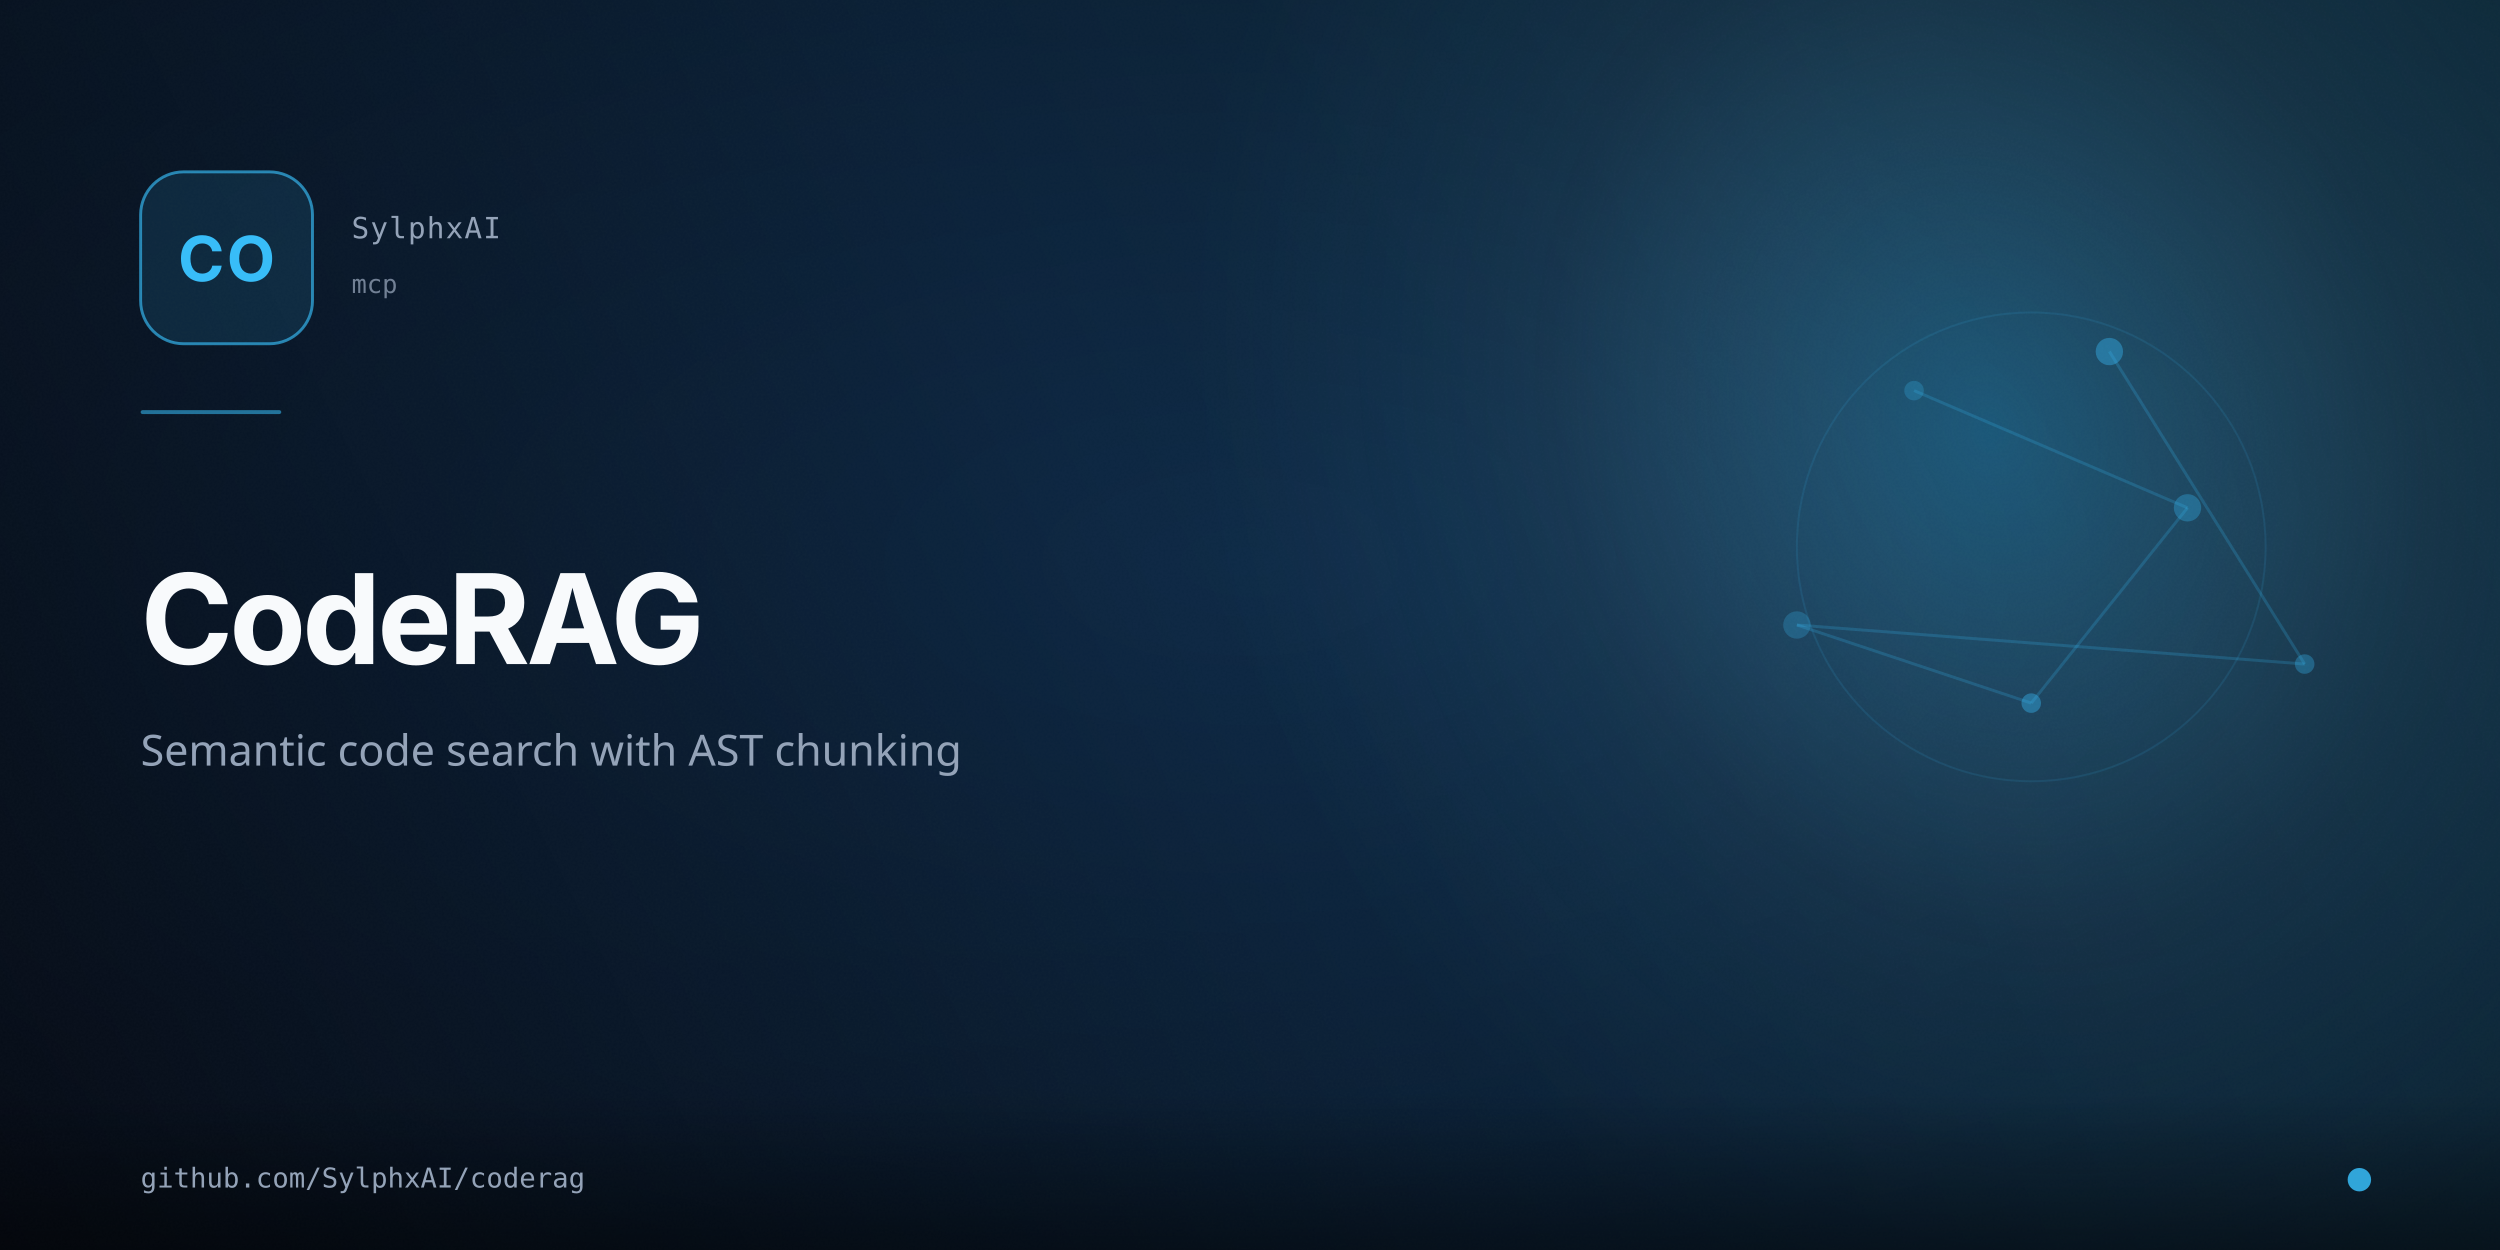
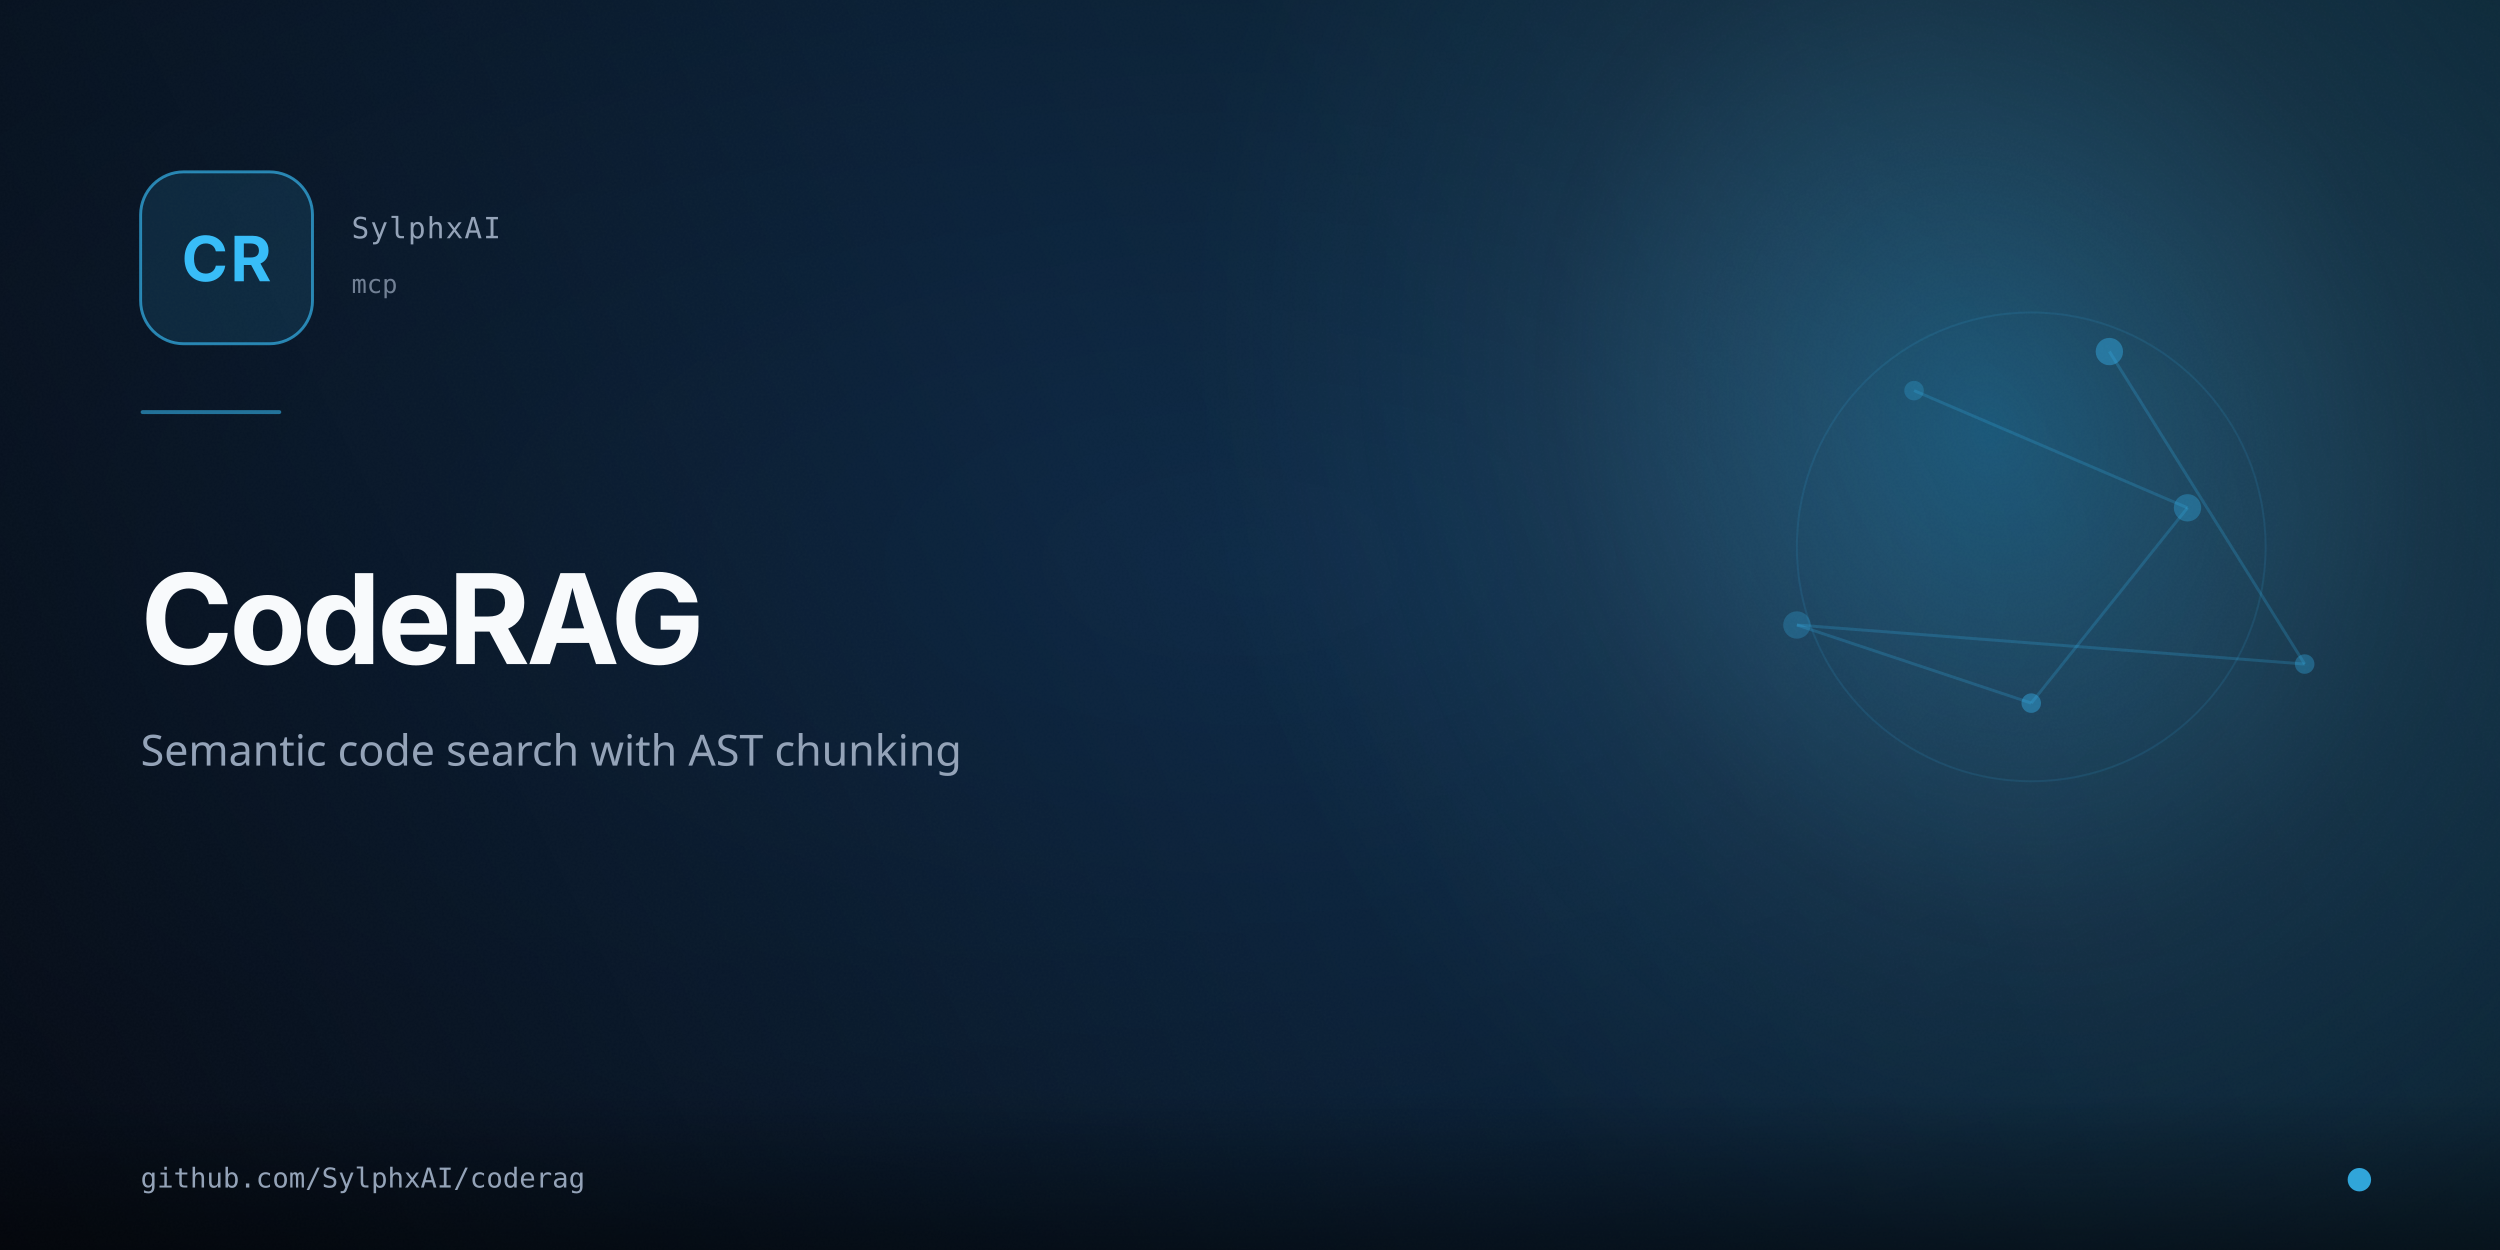
<svg xmlns="http://www.w3.org/2000/svg" width="1280" height="640" viewBox="0 0 1280 640" fill="none">
  <defs>
    <linearGradient id="bg" x1="0" y1="640" x2="1280" y2="0" gradientUnits="userSpaceOnUse">
      <stop offset="0%" stop-color="#07101f" />
      <stop offset="48%" stop-color="#0c2744" />
      <stop offset="100%" stop-color="#123a52" />
    </linearGradient>
    <radialGradient id="glow" cx="0" cy="0" r="1" gradientUnits="userSpaceOnUse" gradientTransform="translate(1020 220) rotate(70) scale(480 400)">
      <stop offset="0%" stop-color="#38bdf8" stop-opacity="0.38" />
      <stop offset="55%" stop-color="#7dd3fc" stop-opacity="0.08" />
      <stop offset="100%" stop-color="#38bdf8" stop-opacity="0" />
    </radialGradient>
    <radialGradient id="vignette" cx="50%" cy="45%" r="70%">
      <stop offset="0%" stop-color="#000000" stop-opacity="0" />
      <stop offset="100%" stop-color="#000000" stop-opacity="0.35" />
    </radialGradient>
    <linearGradient id="floor" x1="0" y1="0" x2="0" y2="1">
      <stop offset="0%" stop-color="#000000" stop-opacity="0" />
      <stop offset="100%" stop-color="#000000" stop-opacity="0.45" />
    </linearGradient>
    <filter id="grain" x="0" y="0" width="100%" height="100%">
      <feTurbulence type="fractalNoise" baseFrequency="0.85" numOctaves="2" stitchTiles="stitch" result="n" />
      <feColorMatrix type="matrix" values="0 0 0 0 1  0 0 0 0 1  0 0 0 0 1  0 0 0 0.04 0" in="n" />
    </filter>
  </defs>
  <rect width="1280" height="640" fill="url(#bg)" />
  <rect width="1280" height="640" fill="url(#glow)" />
  <rect width="1280" height="640" fill="url(#vignette)" />
  <rect width="1280" height="640" filter="url(#grain)" opacity="0.55" />
  <g opacity="0.95">
    <line x1="980" y1="200" x2="1120" y2="260" stroke="#38bdf8" stroke-opacity="0.22" stroke-width="1.5" />
    <line x1="1120" y1="260" x2="1040" y2="360" stroke="#38bdf8" stroke-opacity="0.22" stroke-width="1.5" />
    <line x1="1040" y1="360" x2="920" y2="320" stroke="#38bdf8" stroke-opacity="0.22" stroke-width="1.5" />
    <line x1="920" y1="320" x2="1180" y2="340" stroke="#38bdf8" stroke-opacity="0.22" stroke-width="1.5" />
    <line x1="1180" y1="340" x2="1080" y2="180" stroke="#38bdf8" stroke-opacity="0.22" stroke-width="1.5" />
    <circle cx="980" cy="200" r="5" fill="#38bdf8" fill-opacity="0.25" />
    <circle cx="1120" cy="260" r="7" fill="#38bdf8" fill-opacity="0.33" />
    <circle cx="1040" cy="360" r="5" fill="#38bdf8" fill-opacity="0.41" />
    <circle cx="920" cy="320" r="7" fill="#38bdf8" fill-opacity="0.25" />
    <circle cx="1180" cy="340" r="5" fill="#38bdf8" fill-opacity="0.33" />
    <circle cx="1080" cy="180" r="7" fill="#38bdf8" fill-opacity="0.41" />
    <circle cx="1040" cy="280" r="120" fill="none" stroke="#38bdf8" stroke-opacity="0.12" stroke-width="1" />
  </g>
  <rect x="72" y="88" width="88" height="88" rx="22" fill="#38bdf8" fill-opacity="0.12" stroke="#38bdf8" stroke-opacity="0.65" stroke-width="1.5" />
-   <text x="116" y="144" text-anchor="middle" fill="#38bdf8" font-family="ui-sans-serif, system-ui, -apple-system, Segoe UI, sans-serif" font-size="32" font-weight="700" letter-spacing="0.04em">CO</text>
+   <text x="116" y="144" text-anchor="middle" fill="#38bdf8" font-family="ui-sans-serif, system-ui, -apple-system, Segoe UI, sans-serif" font-size="32" font-weight="700" letter-spacing="0.04em">CR</text>
  <text x="180" y="122" fill="#94a3b8" font-family="ui-monospace, SFMono-Regular, Menlo, monospace" font-size="15" letter-spacing="0.04em">SylphxAI</text>
  <text x="180" y="150" fill="#94a3b8" fill-opacity="0.75" font-family="ui-monospace, SFMono-Regular, Menlo, monospace" font-size="13">mcp</text>
  <rect x="72" y="210" width="72" height="2" rx="1" fill="#38bdf8" fill-opacity="0.55" />
  <text x="72" y="340" fill="#f8fafc" font-family="ui-sans-serif, system-ui, -apple-system, Segoe UI, sans-serif" font-size="64" font-weight="700" letter-spacing="-0.03em">CodeRAG</text>
  <text x="72" y="392" fill="#94a3b8" font-family="ui-sans-serif, system-ui, sans-serif" font-size="22" font-weight="450">Semantic code search with AST chunking</text>
  <rect x="0" y="560" width="1280" height="80" fill="url(#floor)" />
  <text x="72" y="608" fill="#94a3b8" font-family="ui-monospace, SFMono-Regular, Menlo, monospace" font-size="14">github.com/SylphxAI/coderag</text>
  <circle cx="1208" cy="604" r="6" fill="#38bdf8" fill-opacity="0.85" />
</svg>
